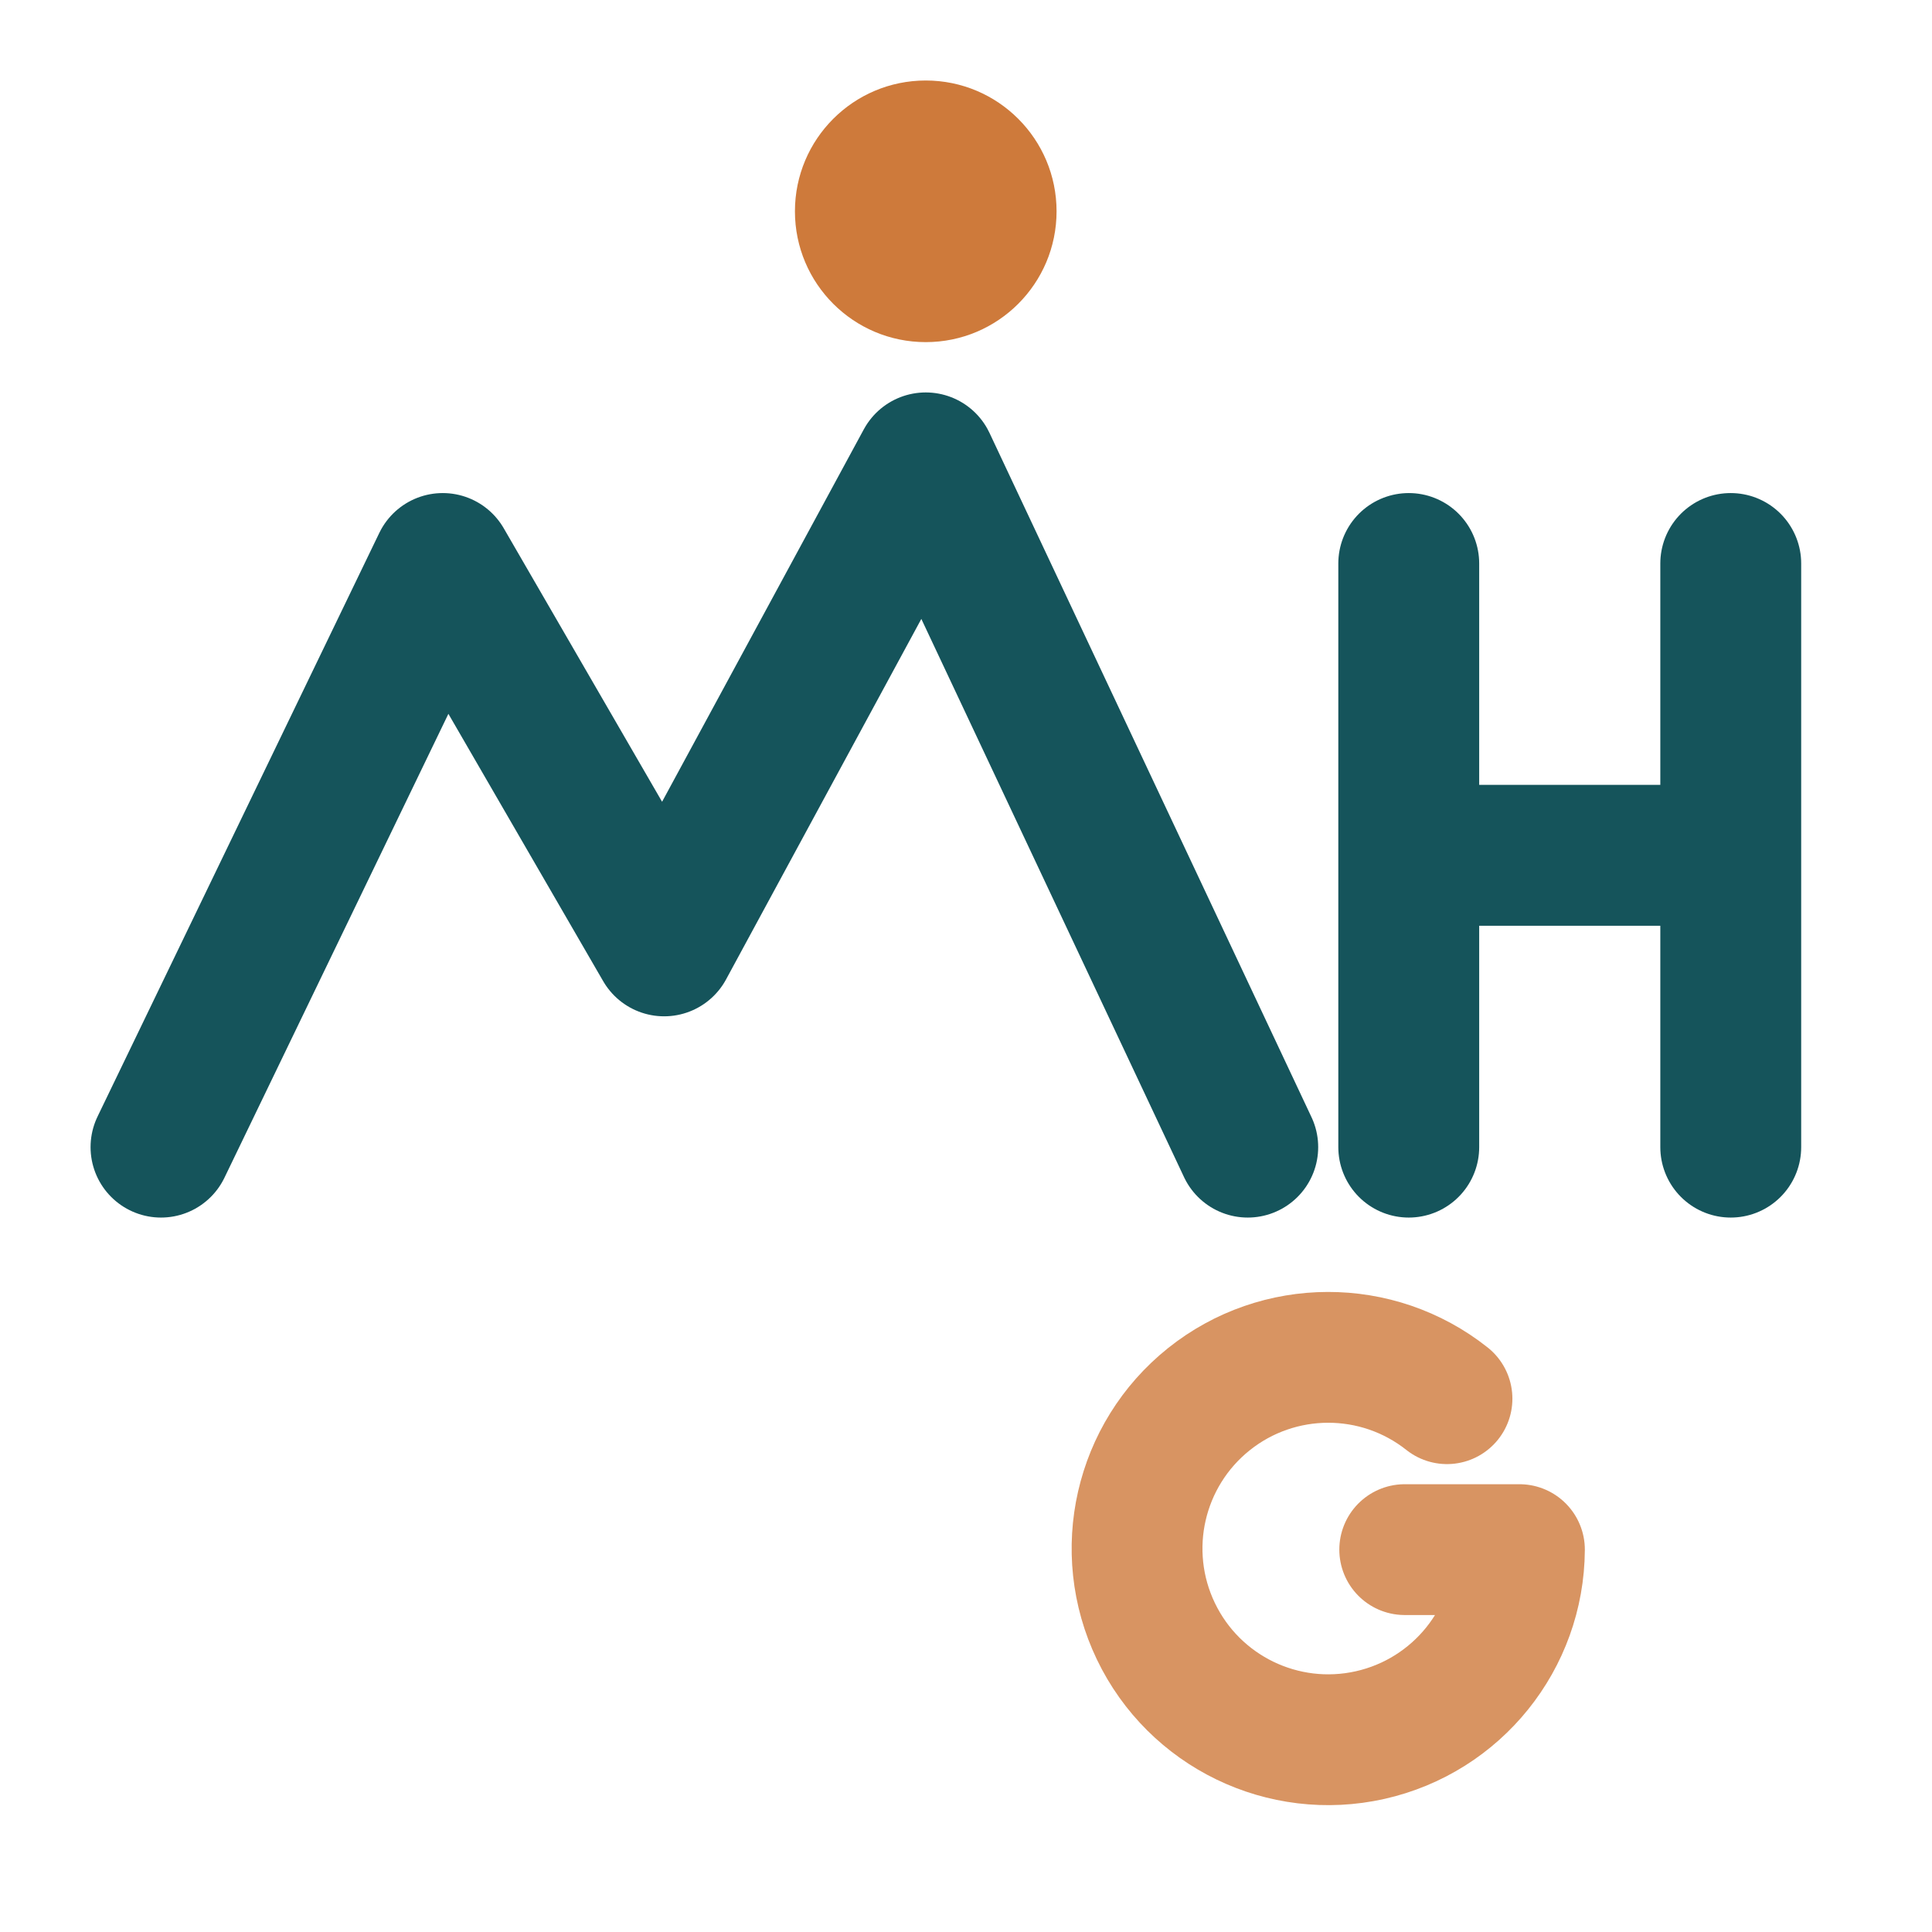
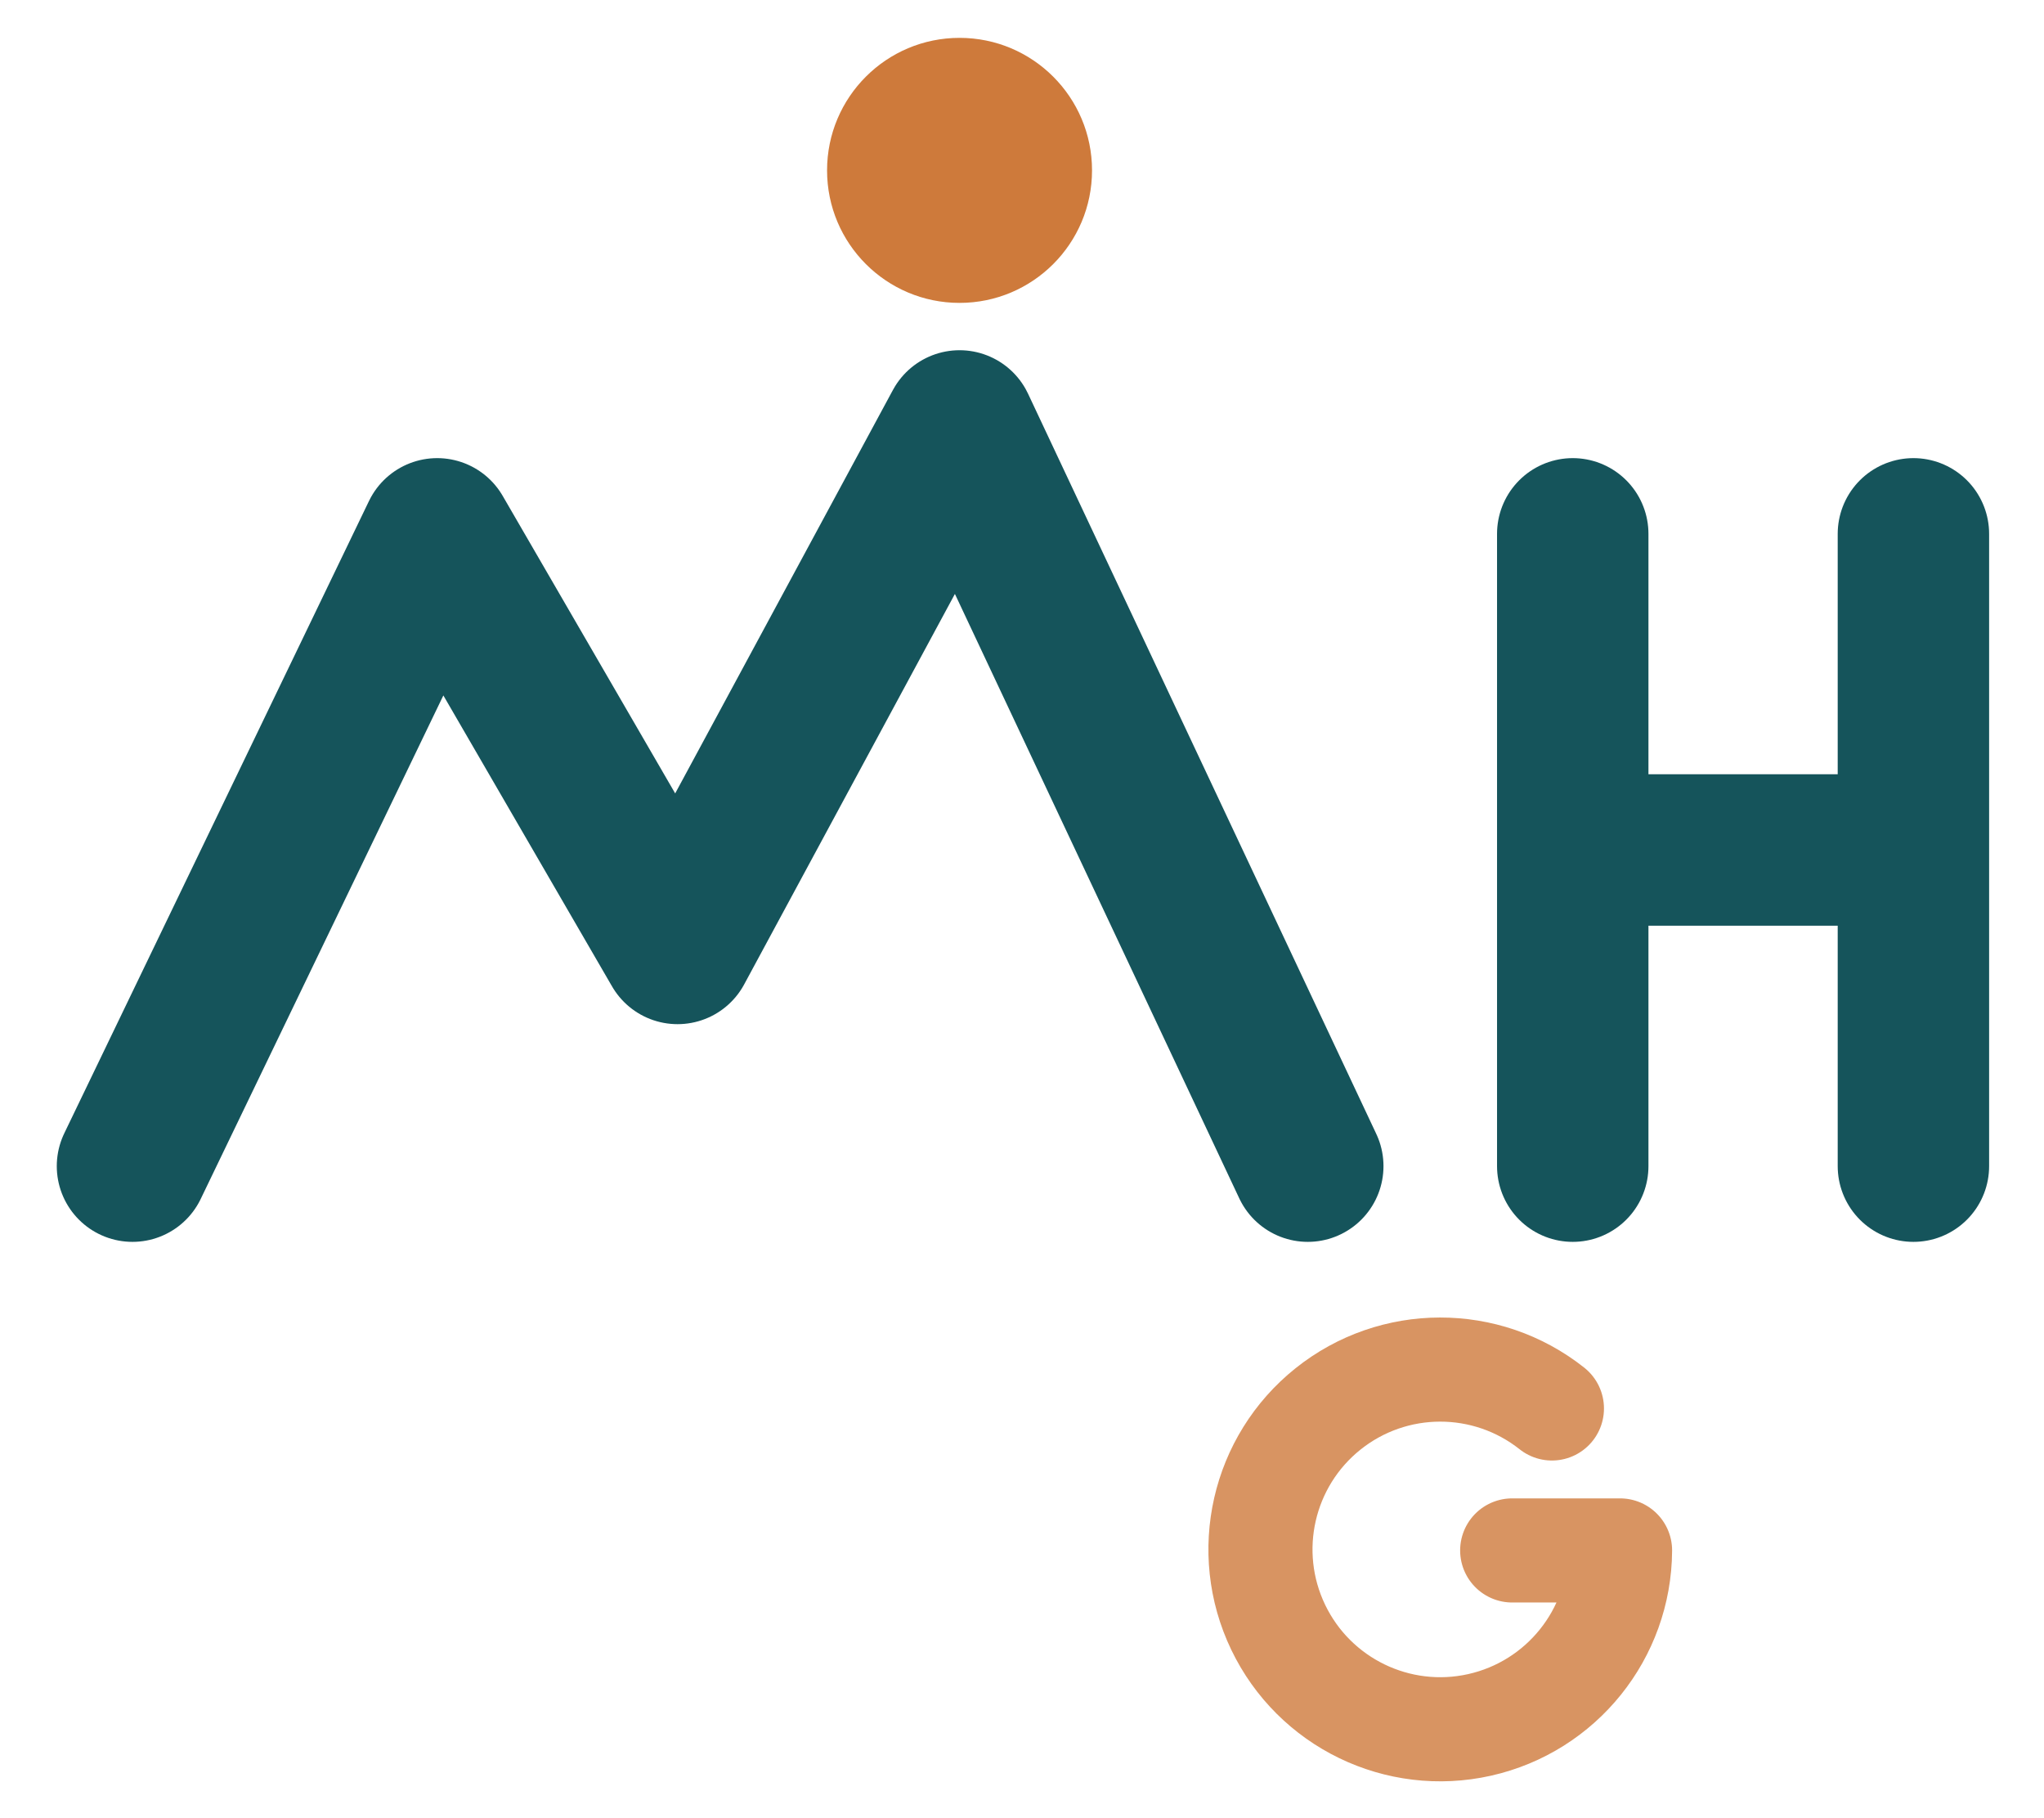
- <svg xmlns="http://www.w3.org/2000/svg" width="96" height="96" viewBox="0 0 96 96" role="img" aria-label="Goal in the Water — the G reflected below">
-   <path d="M 8 57 L 22 28 L 33 47 L 46 23 L 62 57" fill="none" stroke="#15545B" stroke-width="7" stroke-linecap="round" stroke-linejoin="round" />
-   <circle cx="46" cy="10.5" r="6.5" fill="#CE7A3B" />
-   <path d="M 70 57 L 70 28 M 70 42.5 L 86 42.5 M 86 28 L 86 57" fill="none" stroke="#15545B" stroke-width="7" stroke-linecap="round" stroke-linejoin="round" />
-   <path d="M 71.9 69.5 A 9.5 9.5 0 1 0 75.5 77 L 69.8 77" fill="none" stroke="#CE7A3B" stroke-width="6.5" stroke-linecap="round" stroke-linejoin="round" stroke-opacity="0.8" />
+ <svg xmlns="http://www.w3.org/2000/svg" width="108" height="96" viewBox="0 0 108 96" role="img" aria-label="Goal in the Water — the G reflected below">
+   <path d="M 7 61.6 L 23.1 28.2 L 35.8 50.1 L 50.7 22.5 L 69.1 61.6" fill="none" stroke="#15545B" stroke-width="8" stroke-linecap="round" stroke-linejoin="round" />
+   <circle cx="50.7" cy="9" r="7" fill="#CE7A3B" />
+   <path d="M 83.1 61.6 L 83.1 28.2 M 83.1 44.9 L 101.1 44.9 M 101.1 28.2 L 101.1 61.6" fill="none" stroke="#15545B" stroke-width="8" stroke-linecap="round" stroke-linejoin="round" />
+   <path d="M 82.0 74.4 A 9.5 9.5 0 1 0 85.6 81.9 L 79.9 81.9" fill="none" stroke="#CE7A3B" stroke-width="5.5" stroke-linecap="round" stroke-linejoin="round" stroke-opacity="0.8" />
</svg>
